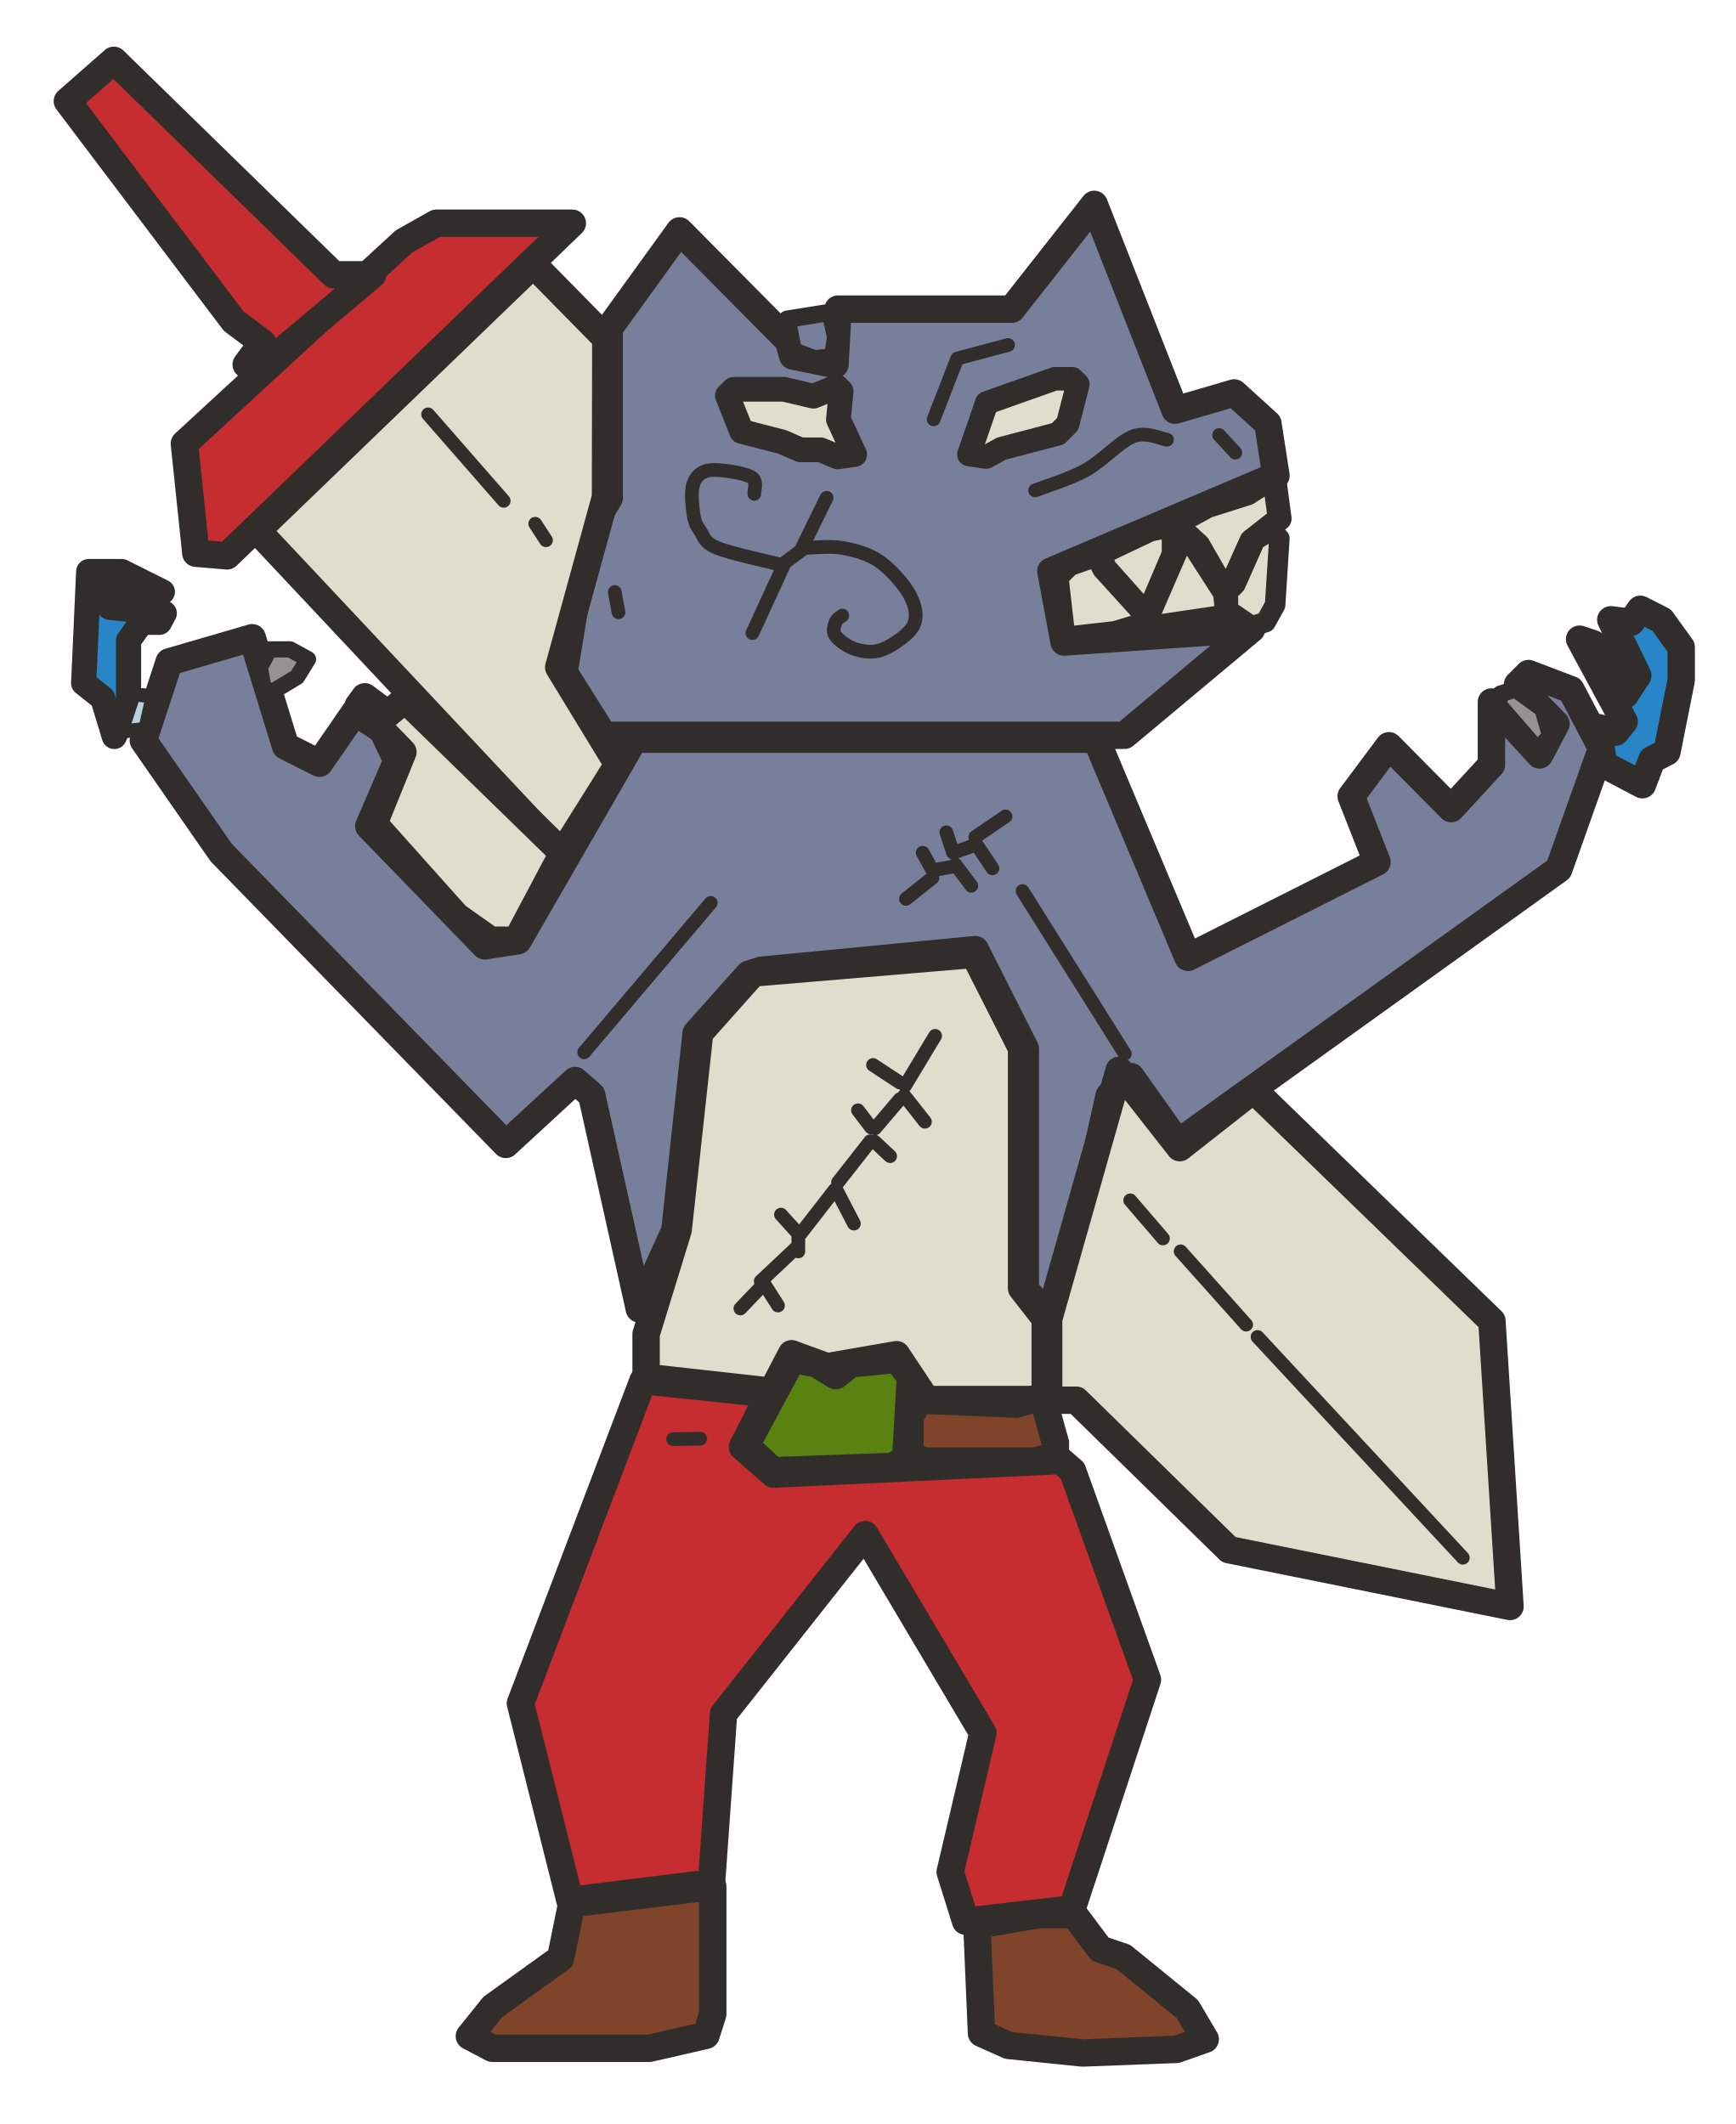
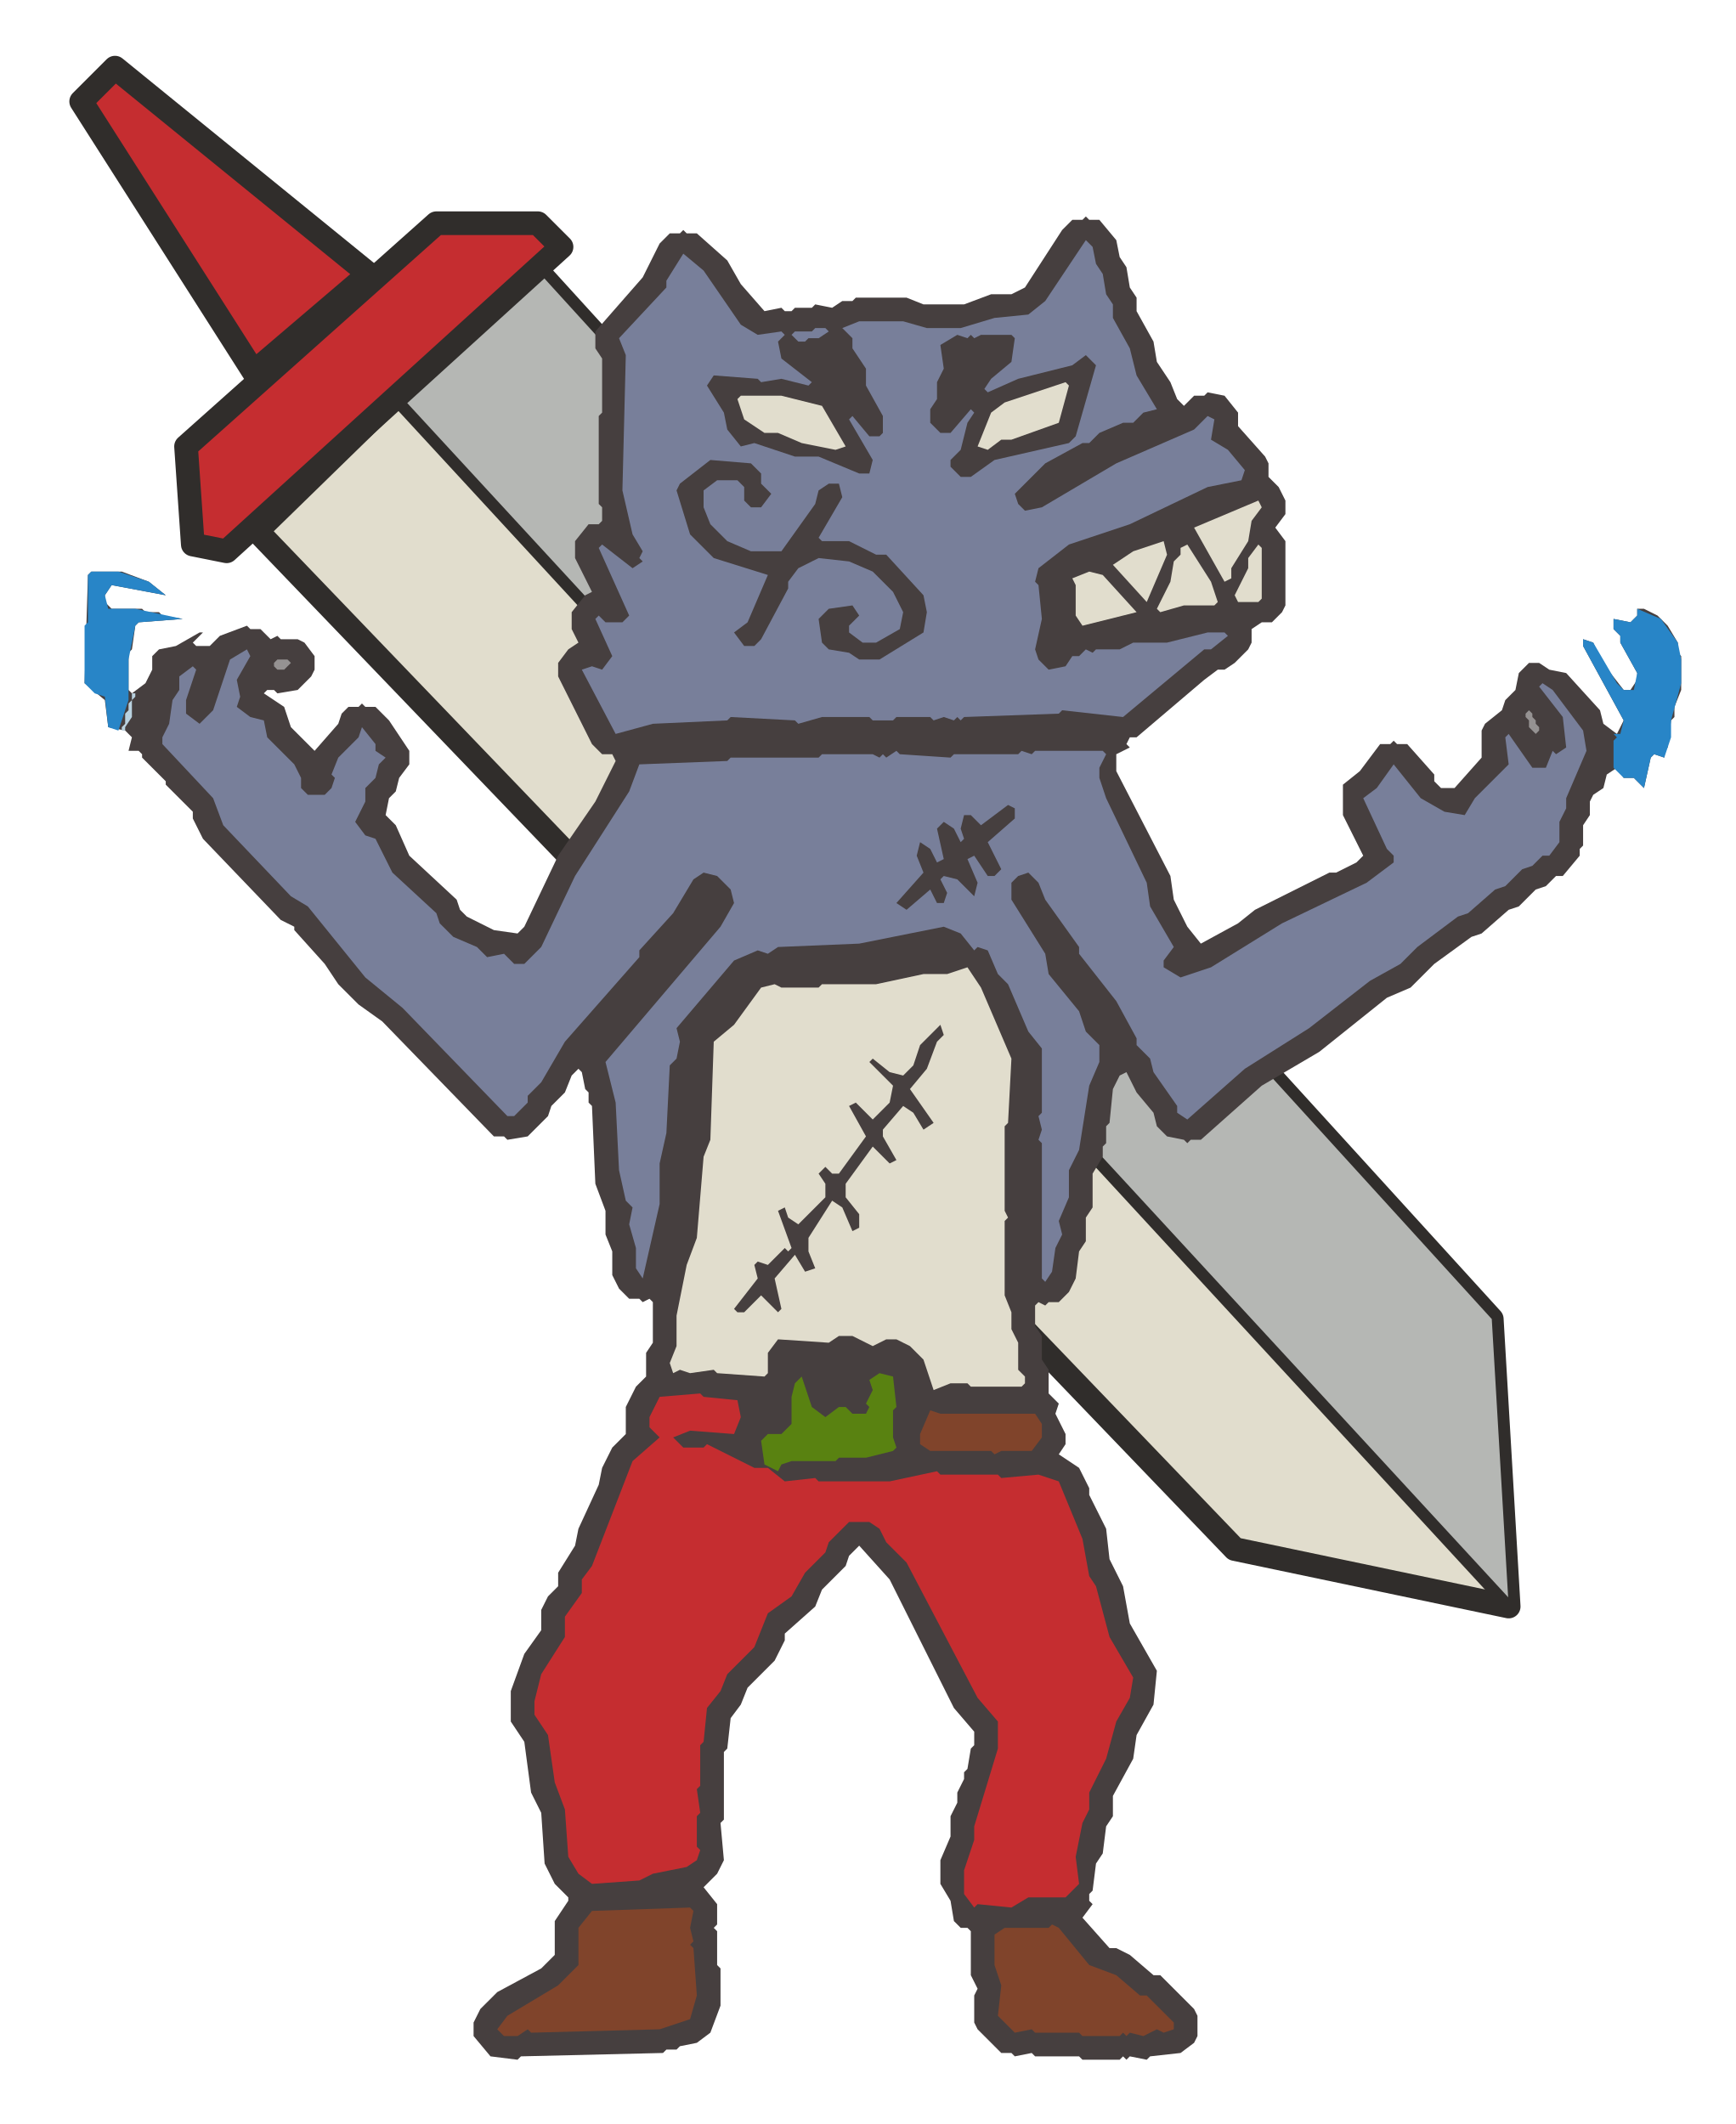
<svg xmlns="http://www.w3.org/2000/svg" viewBox="0 0 513 628" width="513" height="628" stroke-linejoin="round" stroke-linecap="round" role="img" aria-label="Tacito">
-   <g id="region-167-0" data-kind="polygon" data-label="region-167-0" data-source="region-167" tabindex="0">
-     <polygon fill="#787f9a" stroke="#302d2b" stroke-width="8.1" points="42.38,218.96 65.41,252.11 149.53,338.36 170,319.49 174.9,323.76 189,387 199.5,363.85 205.8,305.5 221.31,288.09 224.93,286.89 288.31,280.78 303.1,310.06 303.1,381.22 312.67,392.41 327.9,323.93 334.35,318.32 348.19,337.84 460.81,256.99 473.49,221.23 464.41,203.93 451.85,199.15 448.61,202.39 459.99,214.02 455.14,223.21 440.9,207.56 440.9,226.16 428.99,239.08 410.6,220.5 399.44,235.45 407.08,254.89 351.2,283.06 324.05,218.56 187.48,218.56 153.13,278.14 143.32,279.66 109.02,244.27 117.36,224.93 113.01,215.78 104.87,210.58 94.47,225.66 84.42,220.61 74.56,188.56 50.01,195.7" />
+   <g id="sword-blade" data-kind="polygon" data-label="Spada completa · dietro il personaggio" data-part="sword" data-source="authored-from-sword-fragments" tabindex="0">
+     <polygon fill="#e1ddcd" stroke="#302d2b" stroke-width="7.0" points="157,78 76,157 365,458 446,475 441,390" />
  </g>
-   <g id="region-052-0" data-kind="polygon" data-label="region-052-0" data-source="region-052" tabindex="0">
-     <polygon fill="#787f9a" stroke="#302d2b" stroke-width="8.1" points="374.82,125.23 364.86,116.18 347.38,121.28 323.48,60.43 299.12,91.4 247.73,91.4 246.84,107.79 234.36,105.25 233.04,100.71 200.88,68.26 180.1,97.02 180.1,147.24 173.38,158.42 166.73,198.76 178.44,217.4 332.43,217.4 370,186 314.57,189.83 310.66,168.88 377.2,140.62" />
+   <g id="sword-bevel" data-kind="polygon" data-label="Spada completa · dietro il personaggio" data-part="sword" data-source="authored-from-sword-fragments" tabindex="0">
+     <polygon fill="#b5b7b4" stroke="none" stroke-width="1.0" points="157,78 116,117 446,475 441,390" />
  </g>
-   <g id="region-344-0" data-kind="polygon" data-label="region-344-0" data-source="region-344" tabindex="0">
-     <polygon fill="#c52d30" stroke="#302d2b" stroke-width="8.1" points="190.09,408.22 153.85,503.65 168.49,561.9 210.34,556.72 213.9,506.72 255.77,453.73 290.57,512.37 280.9,553.48 285.46,568.04 316.91,564.42 339.21,496.62 317.07,434.9 313.55,431.84 228.66,435.85 219.49,427.81 227.48,412.13" />
+   <g id="sword-ridge" data-kind="polyline" data-label="Linea continua della lama" data-part="sword" data-source="authored-from-sword-fragments" tabindex="0">
+     <polyline fill="none" stroke="#302d2b" stroke-width="3.5" points="116,117 446,475" />
  </g>
-   <g id="region-312-0" data-kind="polygon" data-label="region-312-0" data-source="region-312" tabindex="0">
-     <polygon fill="#e1ddcd" stroke="#302d2b" stroke-width="8.1" points="330.84,316.47 310,390 310,414 318.18,414 363.29,458.19 446.39,474.98 441.04,390.57 370.54,322.22 348.76,339.32" />
+   <g id="sword-grip" data-kind="polygon" data-label="Spada completa · dietro il personaggio" data-part="sword" data-source="authored-from-sword-fragments" tabindex="0">
+     <polygon fill="#c52d30" stroke="#302d2b" stroke-width="7.0" points="24,30 34,20 109,81 75,110" />
  </g>
-   <g id="region-290-0" data-kind="polygon" data-label="region-290-0" data-source="region-290" tabindex="0">
-     <polygon fill="#e1ddcd" stroke="#302d2b" stroke-width="8.1" points="287.97,282.17 222.63,287.68 206.83,305.42 200.47,363.67 191,394.45 191,407.23 228.2,411.37 234.01,400.26 244.49,404.1 265.04,400.54 273.85,413.8 309,413.8 309,389.86 302,380.89 302,309.88" />
+   <g id="sword-guard" data-kind="polygon" data-label="Spada completa · dietro il personaggio" data-part="sword" data-source="authored-from-sword-fragments" tabindex="0">
+     <polygon fill="#c52d30" stroke="#302d2b" stroke-width="7.0" points="55,132 129,66 159,66 166,73 67,163 57,161" />
  </g>
-   <g id="region-075-0" data-kind="polygon" data-label="region-075-0" data-source="region-075" tabindex="0">
-     <polygon fill="#e1ddcd" stroke="#302d2b" stroke-width="8.1" points="157.64,78.19 76.07,156.86 166,252.68 182.69,226.05 165.17,197.3 179,147 179.1,100.03" />
+   <g id="retained-body-ink" data-kind="compound" data-label="Inchiostro conservato" data-part="body-ink" data-source="retained-first-extraction" tabindex="0">
+     <path fill="#463f3f" stroke="none" stroke-width="6" d="M 325,65 L 322,65 L 321,64 L 320,65 L 317,65 L 314,68 L 303,85 L 299,87 L 293,87 L 285,90 L 273,90 L 268,88 L 253,88 L 252,89 L 249,89 L 246,91 L 241,90 L 240,91 L 235,91 L 234,92 L 232,92 L 231,91 L 226,92 L 219,84 L 215,77 L 206,69 L 203,69 L 202,68 L 201,69 L 198,69 L 195,72 L 190,82 L 176,98 L 176,103 L 178,106 L 178,122 L 177,123 L 177,149 L 178,150 L 178,154 L 177,155 L 174,155 L 170,160 L 170,165 L 175,175 L 173,176 L 169,181 L 169,186 L 171,190 L 168,192 L 165,196 L 165,200 L 175,220 L 178,223 L 181,223 L 182,225 L 176,237 L 165,253 L 155,274 L 153,276 L 146,275 L 138,271 L 136,269 L 135,266 L 121,253 L 117,244 L 114,241 L 115,236 L 117,234 L 118,230 L 121,226 L 121,222 L 115,213 L 111,209 L 108,209 L 107,208 L 106,209 L 103,209 L 101,211 L 100,214 L 93,222 L 86,215 L 84,209 L 78,205 L 79,204 L 81,204 L 82,205 L 88,204 L 92,200 L 93,198 L 93,194 L 90,190 L 88,189 L 83,189 L 82,188 L 80,189 L 77,186 L 74,186 L 73,185 L 65,188 L 62,191 L 58,191 L 57,190 L 60,187 L 59,187 L 52,191 L 47,192 L 45,194 L 45,198 L 43,202 L 39,205 L 38,204 L 38,193 L 39,192 L 40,185 L 41,184 L 54,183 L 48,182 L 47,181 L 43,181 L 42,180 L 33,180 L 31,178 L 31,176 L 33,173 L 49,176 L 44,172 L 36,169 L 27,169 L 26,170 L 25,202 L 31,207 L 32,215 L 37,216 L 39,218 L 38,222 L 41,222 L 42,223 L 42,224 L 49,231 L 49,232 L 57,240 L 57,242 L 60,248 L 83,272 L 87,274 L 87,275 L 96,285 L 100,291 L 106,297 L 113,302 L 146,336 L 149,336 L 150,337 L 156,336 L 162,330 L 163,327 L 167,323 L 169,318 L 171,316 L 172,317 L 173,322 L 174,323 L 174,326 L 175,327 L 176,350 L 179,358 L 179,365 L 181,370 L 181,377 L 183,381 L 186,384 L 189,384 L 190,385 L 192,384 L 193,385 L 193,397 L 191,400 L 191,407 L 188,410 L 185,416 L 185,424 L 181,428 L 178,434 L 177,439 L 171,452 L 170,457 L 165,465 L 165,469 L 162,472 L 160,476 L 160,482 L 155,489 L 151,500 L 151,509 L 155,515 L 157,530 L 160,536 L 161,551 L 164,557 L 168,561 L 168,562 L 164,568 L 164,578 L 160,582 L 147,589 L 142,594 L 140,598 L 140,602 L 145,608 L 153,609 L 154,608 L 196,607 L 197,606 L 200,606 L 201,605 L 206,604 L 210,601 L 213,593 L 213,582 L 212,581 L 212,571 L 211,570 L 212,569 L 212,563 L 208,558 L 212,554 L 214,550 L 213,539 L 214,538 L 214,518 L 215,517 L 216,508 L 219,504 L 221,499 L 229,491 L 232,485 L 232,483 L 241,475 L 243,470 L 250,463 L 251,460 L 254,457 L 263,467 L 282,505 L 288,512 L 288,516 L 287,517 L 286,523 L 285,524 L 285,526 L 283,530 L 283,533 L 281,537 L 281,543 L 278,550 L 278,557 L 281,562 L 282,568 L 284,570 L 286,570 L 287,571 L 287,584 L 289,588 L 288,590 L 288,598 L 289,600 L 296,607 L 299,607 L 300,608 L 305,607 L 306,608 L 319,608 L 320,609 L 331,609 L 332,608 L 333,609 L 334,608 L 339,609 L 340,608 L 349,607 L 353,604 L 354,602 L 354,596 L 353,594 L 343,584 L 341,584 L 334,578 L 330,576 L 328,576 L 320,567 L 323,563 L 322,562 L 322,560 L 323,559 L 324,551 L 326,548 L 327,540 L 329,537 L 329,531 L 335,520 L 336,513 L 341,504 L 342,494 L 334,480 L 332,469 L 328,461 L 327,452 L 322,442 L 322,440 L 319,434 L 313,430 L 315,427 L 315,424 L 312,418 L 313,415 L 310,412 L 310,405 L 308,402 L 308,395 L 306,392 L 306,386 L 307,385 L 309,386 L 310,385 L 313,385 L 316,382 L 318,378 L 319,370 L 321,367 L 321,360 L 323,357 L 323,347 L 326,342 L 326,339 L 327,338 L 327,333 L 328,332 L 329,322 L 331,318 L 333,317 L 336,323 L 341,329 L 342,333 L 345,336 L 350,337 L 351,338 L 352,337 L 355,337 L 373,321 L 390,311 L 410,295 L 417,292 L 424,285 L 435,277 L 438,276 L 446,269 L 449,268 L 454,263 L 457,262 L 460,259 L 462,259 L 467,253 L 467,251 L 468,250 L 468,244 L 470,241 L 470,237 L 471,235 L 474,233 L 475,229 L 478,227 L 480,230 L 483,230 L 486,233 L 488,224 L 489,223 L 492,224 L 492,222 L 493,221 L 494,213 L 495,212 L 495,209 L 497,204 L 497,194 L 496,193 L 496,190 L 493,185 L 490,182 L 486,180 L 484,180 L 484,182 L 482,184 L 477,183 L 477,186 L 479,188 L 479,190 L 484,199 L 484,201 L 482,204 L 480,204 L 473,195 L 471,190 L 468,189 L 468,191 L 480,213 L 478,217 L 474,214 L 473,210 L 463,199 L 458,198 L 455,196 L 452,196 L 449,199 L 448,204 L 445,207 L 444,210 L 439,214 L 438,216 L 438,224 L 430,233 L 426,233 L 424,231 L 424,229 L 416,220 L 413,220 L 412,219 L 411,220 L 408,220 L 402,228 L 397,232 L 397,241 L 403,253 L 401,255 L 395,258 L 393,258 L 371,269 L 366,273 L 355,279 L 351,274 L 347,266 L 346,259 L 330,228 L 330,223 L 334,221 L 333,220 L 334,218 L 336,218 L 356,201 L 360,198 L 362,198 L 365,196 L 369,192 L 370,190 L 370,186 L 373,184 L 376,184 L 379,181 L 380,179 L 380,160 L 377,156 L 380,152 L 380,148 L 378,144 L 375,141 L 375,137 L 374,135 L 366,126 L 366,122 L 362,117 L 357,116 L 356,117 L 353,117 L 350,120 L 348,118 L 346,113 L 342,107 L 341,101 L 336,92 L 336,88 L 334,85 L 333,79 L 331,76 L 330,71 Z" fill-rule="evenodd" />
  </g>
-   <g id="region-045-0" data-kind="polygon" data-label="region-045-0" data-source="region-045" tabindex="0">
-     <polygon fill="#c52d30" stroke="#302d2b" stroke-width="8.1" points="169.18,66 128.97,66 119.35,71.43 54.51,131.15 57.9,163.56 67.13,164.35" />
+   <g id="region-052" data-kind="compound" data-label="Testa · contorni originali" data-part="head" data-source="region-052" tabindex="0">
+     <path fill="#787f9a" stroke="none" stroke-width="6" d="M 201,143 L 210,136 L 222,137 L 225,140 L 225,143 L 228,146 L 225,150 L 222,150 L 220,148 L 220,144 L 218,142 L 212,142 L 208,145 L 208,150 L 210,155 L 215,160 L 222,163 L 231,163 L 241,149 L 242,145 L 245,143 L 248,143 L 249,147 L 242,159 L 243,160 L 251,160 L 259,164 L 262,164 L 273,176 L 274,181 L 273,187 L 260,195 L 254,195 L 251,193 L 245,192 L 243,190 L 242,183 L 245,180 L 252,179 L 254,182 L 251,185 L 251,187 L 255,190 L 259,190 L 266,186 L 267,181 L 264,175 L 258,169 L 251,166 L 242,165 L 236,168 L 233,172 L 233,174 L 225,189 L 223,191 L 220,191 L 217,187 L 221,184 L 227,170 L 211,165 L 204,158 L 200,145 Z M 278,102 L 283,99 L 286,100 L 287,99 L 288,100 L 290,99 L 299,99 L 300,100 L 299,107 L 293,112 L 291,115 L 292,116 L 301,112 L 317,108 L 321,105 L 324,108 L 318,129 L 316,131 L 294,136 L 287,141 L 284,141 L 281,138 L 281,136 L 284,133 L 286,125 L 288,122 L 287,121 L 281,128 L 278,128 L 275,125 L 275,121 L 277,118 L 277,113 L 279,109 Z M 368,139 L 363,133 L 358,130 L 359,124 L 357,123 L 353,127 L 330,137 L 308,150 L 303,151 L 301,149 L 300,146 L 309,137 L 320,131 L 322,131 L 325,128 L 332,125 L 335,125 L 338,122 L 342,121 L 336,111 L 334,103 L 329,94 L 329,90 L 327,87 L 326,81 L 324,78 L 323,73 L 321,71 L 309,89 L 304,93 L 294,94 L 284,97 L 274,97 L 267,95 L 254,95 L 249,97 L 252,100 L 252,103 L 256,109 L 256,114 L 261,123 L 261,128 L 260,129 L 257,129 L 252,123 L 251,124 L 258,136 L 257,140 L 254,140 L 242,135 L 235,135 L 223,131 L 219,132 L 215,127 L 214,122 L 209,114 L 211,111 L 224,112 L 225,113 L 231,112 L 239,114 L 240,113 L 231,106 L 230,101 L 232,99 L 231,98 L 224,99 L 219,96 L 208,80 L 202,75 L 197,83 L 197,85 L 183,100 L 185,105 L 184,145 L 187,158 L 190,163 L 189,165 L 190,166 L 187,168 L 178,161 L 177,162 L 186,182 L 184,184 L 179,184 L 177,182 L 176,183 L 181,194 L 178,198 L 175,197 L 172,198 L 182,217 L 193,214 L 215,213 L 216,212 L 235,213 L 236,214 L 243,212 L 257,212 L 258,213 L 264,213 L 265,212 L 275,212 L 276,213 L 279,212 L 282,213 L 283,212 L 284,213 L 285,212 L 313,211 L 314,210 L 332,212 L 356,192 L 358,192 L 363,188 L 362,187 L 357,187 L 345,190 L 335,190 L 331,192 L 324,192 L 323,193 L 321,192 L 319,194 L 317,194 L 315,197 L 310,198 L 307,195 L 306,192 L 308,183 L 307,173 L 306,172 L 307,168 L 316,161 L 334,155 L 357,144 L 367,142 Z" fill-rule="evenodd" />
  </g>
-   <g id="region-005-0" data-kind="polygon" data-label="region-005-0" data-source="region-005" tabindex="0">
-     <polygon fill="#c52d30" stroke="#302d2b" stroke-width="8.1" points="33.66,17.84 19.92,29.91 69.06,94.92 77.57,101.3 72.78,107.78 75.42,110.42 110.13,81.25 98.65,81.25" />
+   <g id="region-094" data-kind="compound" data-label="Testa · contorni originali" data-part="head" data-source="region-094" tabindex="0">
+     <path fill="#787f9a" stroke="none" stroke-width="6" d="M 245,98 L 244,97 L 241,97 L 240,98 L 235,98 L 234,99 L 236,101 L 238,101 L 239,100 L 242,100 Z" fill-rule="evenodd" />
  </g>
-   <g id="region-510-0" data-kind="polygon" data-label="region-510-0" data-source="region-510" tabindex="0">
-     <polygon fill="#80442b" stroke="#302d2b" stroke-width="8.1" points="210.7,557.76 169.02,562.87 165.72,578.99 145.71,593.38 138.76,602.03 145.54,605.61 192.01,605.61 208.7,601.78 210.7,595.53" />
+   <g id="region-111" data-kind="compound" data-label="Testa · contorni originali" data-part="head" data-source="region-111" tabindex="0">
+     <path fill="#e1ddcd" stroke="none" stroke-width="6" d="M 316,114 L 315,113 L 297,119 L 293,122 L 289,132 L 292,133 L 296,130 L 299,130 L 313,125 Z" fill-rule="evenodd" />
  </g>
-   <g id="region-190-0" data-kind="polygon" data-label="region-190-0" data-source="region-190" tabindex="0">
-     <polygon fill="#e1ddcd" stroke="#302d2b" stroke-width="8.1" points="107.83,206.02 105.87,208.71 119.11,222.35 110.52,243.54 134.94,270.86 145.02,278 152.74,278 166.4,252.25 119.77,206.82 114.63,211.08" />
+   <g id="region-117" data-kind="compound" data-label="Testa · contorni originali" data-part="head" data-source="region-117" tabindex="0">
+     <path fill="#e1ddcd" stroke="none" stroke-width="6" d="M 218,118 L 220,124 L 226,128 L 230,128 L 237,131 L 247,133 L 250,132 L 243,120 L 231,117 L 219,117 Z" fill-rule="evenodd" />
  </g>
-   <g id="region-514-0" data-kind="polygon" data-label="region-514-0" data-source="region-514" tabindex="0">
-     <polygon fill="#80442b" stroke="#302d2b" stroke-width="8.1" points="288.79,569.23 290.16,601.19 298.15,604.76 320,607 347.78,605.93 356.29,602.94 351.03,594.04 332.1,578.63 325.22,576.3 317.58,566.1 306.92,566.1" />
+   <g id="region-132" data-kind="compound" data-label="Testa · contorni originali" data-part="head" data-source="region-132" tabindex="0">
+     <path fill="#e1ddcd" stroke="none" stroke-width="6" d="M 372,148 L 353,156 L 362,172 L 364,171 L 364,168 L 369,160 L 370,154 L 373,150 Z" fill-rule="evenodd" />
  </g>
-   <g id="region-344-color-1-0" data-kind="polygon" data-label="region-344-color-1-0" data-source="region-344-color-1" tabindex="0">
-     <polygon fill="#598211" stroke="#302d2b" stroke-width="8.1" points="220.5,427.41 228.55,434.85 263.93,433.59 267.76,431.22 269.15,407.04 265.13,401.9 251.51,403.26 247.06,406.74 241.39,403.25 234.25,401.87" />
+   <g id="region-136" data-kind="compound" data-label="Testa · contorni originali" data-part="head" data-source="region-136" tabindex="0">
+     <path fill="#e1ddcd" stroke="none" stroke-width="6" d="M 344,160 L 335,163 L 329,167 L 339,178 L 345,164 Z" fill-rule="evenodd" />
  </g>
-   <g id="region-152-0" data-kind="polygon" data-label="region-152-0" data-source="region-152" tabindex="0">
-     <polygon fill="#2885c7" stroke="#302d2b" stroke-width="8.1" points="484.92,180.15 482.18,183.99 476.19,183.26 484.16,199.73 480.43,205.41 470.98,190.33 466.97,188.99 480.14,213.36 477.59,216.48 472.38,215.11 474.03,225.97 485.54,232.02 488.34,224.62 492.78,222.32 497,201.09 497,191.36 491.23,183.35" />
+   <g id="region-137" data-kind="compound" data-label="Testa · contorni originali" data-part="head" data-source="region-137" tabindex="0">
+     <path fill="#e1ddcd" stroke="none" stroke-width="6" d="M 351,161 L 349,162 L 349,164 L 347,166 L 346,172 L 342,180 L 343,181 L 350,179 L 359,179 L 360,178 L 358,172 Z" fill-rule="evenodd" />
  </g>
-   <g id="region-348-0" data-kind="polygon" data-label="region-348-0" data-source="region-348" tabindex="0">
-     <polygon fill="#80442b" stroke="#302d2b" stroke-width="8.1" points="312,426.62 308.18,412.93 300.5,415.17 271.69,413.95 269,419.01 269,430.17 273.41,432 306.11,432 312,430.26" />
+   <g id="region-138" data-kind="compound" data-label="Testa · contorni originali" data-part="head" data-source="region-138" tabindex="0">
+     <path fill="#e1ddcd" stroke="none" stroke-width="6" d="M 372,161 L 369,165 L 369,168 L 365,176 L 366,178 L 372,178 L 373,177 L 373,162 Z" fill-rule="evenodd" />
  </g>
-   <g id="region-142-0" data-kind="polygon" data-label="region-142-0" data-source="region-142" tabindex="0">
-     <polygon fill="#2885c7" stroke="#302d2b" stroke-width="7.439" points="26.22,169 24.73,201.98 30.37,206.45 33.79,217.75 38,207.8 38,189.36 41.83,184 47.13,184 48.57,181.31 32.42,179.56 30.7,176.3 33.91,173.09 48,175 36,169" />
+   <g id="region-142-color-2" data-kind="compound" data-label="Contorni originali" data-part="body" data-source="region-142-color-2" tabindex="0">
+     <path fill="#bad2e0" stroke="none" stroke-width="6" d="M 40,205 L 39,205 L 39,207 L 38,208 L 38,210 L 37,211 L 37,214 L 36,215 L 36,216 L 37,216 L 37,215 L 39,212 L 39,207 L 40,206 Z" fill-rule="evenodd" />
  </g>
-   <g id="region-117-0" data-kind="polygon" data-label="region-117-0" data-source="region-117" tabindex="0">
-     <polygon fill="#e1ddcd" stroke="#302d2b" stroke-width="7.304" points="252.66,134.37 247.85,124.02 248.67,115.67 247.35,114.35 240.47,117.15 231.78,115.1 216.9,115.1 215.02,116.98 219.24,127.56 231.25,130.67 236.6,133 242.59,133 247.66,135.1" />
+   <g id="region-142" data-kind="compound" data-label="Contorni originali" data-part="body" data-source="region-142" tabindex="0">
+     <path fill="#2885c7" stroke="none" stroke-width="6" d="M 27,169 L 26,170 L 26,184 L 25,185 L 25,202 L 28,205 L 31,206 L 32,215 L 35,216 L 38,207 L 38,195 L 40,185 L 41,184 L 54,183 L 40,180 L 32,180 L 31,176 L 33,173 L 49,176 L 44,172 L 35,169 Z" fill-rule="evenodd" />
  </g>
-   <g id="region-132-0" data-kind="polygon" data-label="region-132-0" data-source="region-132" tabindex="0">
-     <polygon fill="#e1ddcd" stroke="#302d2b" stroke-width="7.047" points="376.63,140.81 368.86,145.87 356.88,149.67 347.35,154.9 354.25,161.19 361.86,174.45 364.18,172.76 369.93,159.93 378.3,153.36" />
+   <g id="region-145" data-kind="compound" data-label="Testa · contorni originali" data-part="head" data-source="region-145" tabindex="0">
+     <path fill="#e1ddcd" stroke="none" stroke-width="6" d="M 317,171 L 318,173 L 318,182 L 320,185 L 336,181 L 326,170 L 322,169 Z" fill-rule="evenodd" />
  </g>
-   <g id="region-111-0" data-kind="polygon" data-label="region-111-0" data-source="region-111" tabindex="0">
-     <polygon fill="#e1ddcd" stroke="#302d2b" stroke-width="6.953" points="318.64,113.64 317,112 311.8,112 291.71,119.12 286.43,134.38 291.54,135.13 296.04,132.65 312.74,128.26 315.62,125.38" />
+   <g id="region-152" data-kind="compound" data-label="Contorni originali" data-part="body" data-source="region-152" tabindex="0">
+     <path fill="#2885c7" stroke="none" stroke-width="6" d="M 484,180 L 484,182 L 482,184 L 477,183 L 477,186 L 479,188 L 479,190 L 484,199 L 483,204 L 480,204 L 478,202 L 471,190 L 468,189 L 468,191 L 480,213 L 479,217 L 477,217 L 475,215 L 478,218 L 477,219 L 477,227 L 480,230 L 483,230 L 486,233 L 488,224 L 489,223 L 492,224 L 494,218 L 494,213 L 497,202 L 497,195 L 496,190 L 491,183 Z" fill-rule="evenodd" />
  </g>
-   <g id="region-145-0" data-kind="polygon" data-label="region-145-0" data-source="region-145" tabindex="0">
-     <polygon fill="#e1ddcd" stroke="#302d2b" stroke-width="6.858" points="324.21,164.06 316.04,166.96 312.45,170.55 314.36,187.3 316.4,188.56 329.71,187.05 339,184.23 339,182.11 326.27,168.09" />
+   <g id="region-167" data-kind="compound" data-label="Contorni originali" data-part="body" data-source="region-167" tabindex="0">
+     <path fill="#787f9a" stroke="none" stroke-width="6" d="M 300,239 L 300,242 L 292,249 L 296,257 L 294,259 L 292,259 L 288,253 L 286,254 L 289,261 L 288,265 L 283,260 L 279,259 L 278,260 L 280,264 L 279,267 L 277,267 L 275,263 L 268,269 L 265,267 L 273,258 L 271,253 L 272,249 L 275,251 L 277,255 L 279,254 L 277,245 L 279,243 L 282,245 L 284,249 L 285,248 L 284,245 L 285,241 L 287,241 L 290,244 L 298,238 Z M 48,218 L 48,220 L 63,236 L 66,244 L 86,265 L 91,268 L 108,289 L 119,298 L 150,330 L 152,330 L 156,326 L 156,324 L 160,320 L 167,308 L 189,283 L 189,281 L 199,270 L 205,260 L 208,258 L 212,259 L 216,263 L 217,267 L 213,274 L 179,314 L 182,326 L 183,346 L 185,355 L 187,357 L 186,362 L 188,369 L 188,375 L 190,378 L 195,356 L 195,344 L 197,335 L 198,315 L 200,313 L 201,308 L 200,304 L 217,284 L 224,281 L 227,282 L 230,280 L 254,279 L 279,274 L 284,276 L 288,281 L 289,280 L 292,281 L 295,288 L 298,291 L 304,305 L 308,310 L 308,329 L 307,330 L 308,334 L 307,337 L 308,338 L 308,378 L 309,379 L 311,376 L 312,369 L 314,365 L 313,361 L 316,354 L 316,346 L 319,340 L 322,321 L 325,314 L 325,309 L 321,305 L 319,299 L 310,288 L 309,282 L 299,266 L 299,261 L 301,259 L 304,258 L 307,261 L 309,266 L 319,280 L 319,282 L 330,296 L 336,307 L 336,309 L 340,313 L 341,317 L 348,327 L 348,329 L 351,331 L 368,316 L 387,304 L 405,290 L 414,285 L 419,280 L 431,271 L 434,270 L 442,263 L 445,262 L 450,257 L 453,256 L 456,253 L 458,253 L 461,249 L 461,243 L 463,239 L 463,236 L 469,222 L 468,216 L 459,204 L 456,202 L 455,203 L 462,212 L 463,221 L 460,223 L 459,222 L 457,227 L 453,227 L 446,217 L 445,218 L 446,226 L 436,236 L 433,241 L 427,240 L 420,236 L 412,226 L 407,233 L 403,236 L 410,251 L 412,253 L 412,255 L 404,261 L 379,273 L 358,286 L 349,289 L 344,286 L 344,284 L 347,280 L 340,268 L 339,261 L 327,236 L 325,230 L 325,227 L 327,223 L 326,222 L 306,222 L 305,223 L 302,222 L 301,223 L 282,223 L 281,224 L 266,223 L 265,222 L 262,224 L 261,223 L 260,224 L 258,223 L 243,223 L 242,224 L 216,224 L 215,225 L 189,226 L 186,234 L 170,259 L 160,280 L 155,285 L 152,285 L 149,282 L 144,283 L 141,280 L 134,277 L 130,273 L 129,270 L 116,258 L 111,248 L 108,247 L 105,243 L 108,237 L 108,233 L 111,230 L 112,226 L 114,224 L 111,222 L 111,220 L 107,215 L 106,218 L 100,224 L 98,229 L 99,230 L 98,233 L 96,235 L 91,235 L 89,233 L 89,230 L 87,226 L 79,218 L 78,213 L 74,212 L 70,209 L 71,206 L 70,201 L 74,194 L 73,192 L 68,195 L 63,210 L 59,214 L 55,211 L 55,207 L 58,198 L 57,197 L 53,200 L 53,204 L 51,207 L 50,214 Z" fill-rule="evenodd" />
  </g>
-   <g id="region-137-0" data-kind="polygon" data-label="region-137-0" data-source="region-137" tabindex="0">
-     <polygon fill="#e1ddcd" stroke="#302d2b" stroke-width="6.521" points="350.33,157.41 346.78,160.01 347.79,163.2 339.98,181.25 340.57,185.24 360.19,182.33 362.51,181.37 361.85,175.34" />
+   <g id="region-172" data-kind="compound" data-label="Contorni originali" data-part="body" data-source="region-172" tabindex="0">
+     <path fill="#959292" stroke="none" stroke-width="6" d="M 81,197 L 82,198 L 84,198 L 86,196 L 85,195 L 82,195 L 81,196 Z" fill-rule="evenodd" />
  </g>
-   <g id="region-136-0" data-kind="polygon" data-label="region-136-0" data-source="region-136" tabindex="0">
-     <polygon fill="#e1ddcd" stroke="#302d2b" stroke-width="6.116" points="346.5,155.67 340.1,157.06 325.75,163.89 326.91,167.65 338.06,180.17 339.92,179.18 346.5,163.73" />
+   <g id="region-195" data-kind="compound" data-label="Contorni originali" data-part="body" data-source="region-195" tabindex="0">
+     <path fill="#959292" stroke="none" stroke-width="6" d="M 452,210 L 451,211 L 451,212 L 452,213 L 452,215 L 454,217 L 455,216 L 455,215 L 454,214 L 454,213 L 453,212 L 453,211 Z" fill-rule="evenodd" />
  </g>
-   <g id="region-138-0" data-kind="polygon" data-label="region-138-0" data-source="region-138" tabindex="0">
-     <polygon fill="#e1ddcd" stroke="#302d2b" stroke-width="6.062" points="375.77,156.77 371.02,159.69 365.21,172.79 363,175 363,180.38 370.1,185.19 374.16,183.93 376.96,178.86 378.21,159.21" />
+   <g id="region-290" data-kind="compound" data-label="Contorni originali" data-part="body" data-source="region-290" tabindex="0">
+     <path fill="#e1ddcd" stroke="none" stroke-width="6" d="M 278,303 L 279,306 L 277,308 L 274,316 L 269,322 L 276,332 L 273,334 L 270,329 L 267,327 L 261,334 L 261,336 L 265,343 L 263,344 L 258,339 L 250,350 L 250,354 L 254,359 L 254,363 L 252,364 L 249,357 L 246,355 L 239,366 L 239,370 L 241,375 L 238,376 L 235,371 L 229,378 L 231,387 L 230,388 L 225,383 L 220,388 L 218,388 L 217,387 L 224,378 L 223,374 L 224,373 L 227,374 L 232,369 L 233,370 L 234,369 L 230,358 L 232,357 L 233,360 L 236,362 L 244,354 L 244,350 L 242,347 L 244,345 L 246,347 L 248,347 L 256,336 L 251,327 L 253,326 L 258,331 L 263,326 L 264,321 L 257,314 L 258,313 L 263,317 L 267,318 L 270,315 L 272,309 Z M 286,286 L 280,288 L 273,288 L 259,291 L 243,291 L 242,292 L 231,292 L 229,291 L 225,292 L 217,303 L 211,308 L 210,337 L 208,342 L 206,366 L 203,374 L 200,389 L 200,398 L 198,403 L 199,406 L 201,405 L 204,406 L 211,405 L 212,406 L 226,407 L 227,406 L 227,400 L 230,396 L 245,397 L 248,395 L 252,395 L 258,398 L 262,396 L 265,396 L 269,398 L 273,402 L 276,411 L 281,409 L 286,409 L 287,410 L 302,410 L 303,409 L 303,407 L 301,405 L 301,397 L 299,393 L 299,388 L 297,383 L 297,361 L 298,360 L 297,358 L 297,333 L 298,332 L 299,313 L 290,292 Z" fill-rule="evenodd" />
  </g>
-   <g id="region-094-0" data-kind="polygon" data-label="region-094-0" data-source="region-094" tabindex="0">
-     <polygon fill="#787f9a" stroke="#302d2b" stroke-width="5.117" points="245.42,92.35 232.67,94.38 234.55,103.71 240.82,106.09 246.17,105.51 247.02,99.64" />
+   <g id="region-344-color-1" data-kind="compound" data-label="Contorni originali" data-part="body" data-source="region-344-color-1" tabindex="0">
+     <path fill="#598211" stroke="none" stroke-width="6" d="M 264,407 L 260,406 L 257,408 L 258,411 L 256,415 L 257,416 L 256,418 L 252,418 L 250,416 L 248,416 L 244,419 L 240,416 L 237,407 L 235,409 L 234,413 L 234,421 L 231,424 L 227,424 L 225,426 L 226,433 L 230,435 L 231,433 L 234,432 L 247,432 L 248,431 L 256,431 L 264,429 L 265,428 L 264,425 L 264,417 L 265,416 Z" fill-rule="evenodd" />
  </g>
-   <g id="region-195-0" data-kind="polygon" data-label="region-195-0" data-source="region-195" tabindex="0">
-     <polygon fill="#959292" stroke="#302d2b" stroke-width="4.982" points="443.59,205.14 442.93,208.31 454.44,221.56 458.38,217.62 456.07,209.62 448.02,203.78" />
+   <g id="region-344" data-kind="compound" data-label="Contorni originali" data-part="body" data-source="region-344" tabindex="0">
+     <path fill="#c52d30" stroke="none" stroke-width="6" d="M 195,413 L 192,419 L 192,422 L 195,425 L 187,432 L 175,463 L 172,467 L 172,471 L 167,478 L 167,484 L 160,495 L 158,503 L 158,507 L 162,513 L 164,527 L 167,535 L 168,549 L 171,554 L 175,557 L 189,556 L 193,554 L 203,552 L 206,550 L 207,547 L 206,546 L 206,537 L 207,536 L 206,529 L 207,528 L 207,516 L 208,515 L 209,505 L 213,500 L 215,495 L 223,487 L 227,477 L 234,472 L 238,465 L 244,459 L 245,456 L 251,450 L 257,450 L 260,452 L 262,456 L 268,462 L 289,502 L 295,509 L 295,517 L 288,540 L 288,544 L 285,553 L 285,560 L 288,564 L 289,563 L 299,564 L 304,561 L 315,561 L 319,557 L 318,549 L 320,539 L 322,535 L 322,530 L 327,520 L 330,509 L 334,502 L 335,496 L 328,484 L 324,469 L 322,466 L 320,455 L 313,438 L 307,436 L 296,437 L 295,436 L 278,436 L 277,435 L 263,438 L 242,438 L 241,437 L 232,438 L 227,434 L 223,434 L 209,427 L 208,428 L 202,428 L 199,425 L 204,423 L 217,424 L 219,419 L 218,414 L 208,413 L 207,412 Z" fill-rule="evenodd" />
  </g>
-   <g id="region-172-0" data-kind="polygon" data-label="region-172-0" data-source="region-172" tabindex="0">
-     <polygon fill="#959292" stroke="#302d2b" stroke-width="4.793" points="91.05,194.9 85.78,192 79.66,192 76.81,197.37 77.79,202.79 79.91,204.91 87.82,200.15" />
+   <g id="region-348" data-kind="compound" data-label="Contorni originali" data-part="body" data-source="region-348" tabindex="0">
+     <path fill="#80442b" stroke="none" stroke-width="6" d="M 272,427 L 275,429 L 293,429 L 294,430 L 296,429 L 305,429 L 308,425 L 308,421 L 306,418 L 278,418 L 275,417 L 272,424 Z" fill-rule="evenodd" />
  </g>
-   <g id="region-142-color-2-0" data-kind="polygon" data-label="region-142-color-2-0" data-source="region-142-color-2" tabindex="0">
-     <polygon fill="#bad2e0" stroke="#302d2b" stroke-width="4.171" points="43.99,205.73 39.51,205.32 36.24,215.24 37.17,216.17 42.95,215.54 44.84,207.32" />
+   <g id="region-510" data-kind="compound" data-label="Contorni originali" data-part="body" data-source="region-510" tabindex="0">
+     <path fill="#80442b" stroke="none" stroke-width="6" d="M 205,565 L 204,564 L 175,565 L 171,570 L 171,581 L 165,587 L 150,596 L 147,600 L 149,602 L 153,602 L 156,600 L 157,601 L 195,600 L 204,597 L 206,590 L 205,576 L 204,575 L 205,574 L 204,570 Z" fill-rule="evenodd" />
  </g>
-   <g id="ink-detail-0" data-kind="polyline" data-label="ink-detail-0" data-source="interior-ink" tabindex="0">
-     <polyline fill="none" stroke="#302d2b" stroke-width="4.05" points="298,102 283,106 276,124" />
-   </g>
-   <g id="ink-detail-1" data-kind="polyline" data-label="ink-detail-1" data-source="interior-ink" tabindex="0">
-     <polyline fill="none" stroke="#302d2b" stroke-width="4.05" points="126.559,122.511 148.908,148.081" />
-   </g>
-   <g id="ink-detail-2" data-kind="polyline" data-label="ink-detail-2" data-source="interior-ink" tabindex="0">
-     <polyline fill="none" stroke="#302d2b" stroke-width="4.05" points="360.404,128.629 365.184,133.831" />
-   </g>
-   <g id="ink-detail-3" data-kind="bezier" data-label="ink-detail-3" data-source="interior-ink" tabindex="0">
-     <path fill="none" stroke="#302d2b" stroke-width="4.05" d="M 345,130 C 343.333,129.833 339,127.5 335,129 C 331,130.5 325.833,136.333 321,139 C 316.167,141.667 308.5,144 306,145 " />
-   </g>
-   <g id="ink-detail-4" data-kind="bezier" data-label="ink-detail-4" data-source="interior-ink" tabindex="0">
-     <path fill="none" stroke="#302d2b" stroke-width="4.05" d="M 223,146 C 222.833,145.167 224.167,142.167 222,141 C 219.833,139.833 212.833,138.667 210,139 C 207.167,139.333 205.833,140.833 205,143 C 204.167,145.167 204.667,149.667 205,152 C 205.333,154.333 205.833,155.333 207,157 C 208.167,158.667 208,160.333 212,162 C 216,163.667 227.833,166.167 231,167 " />
-   </g>
-   <g id="ink-detail-5" data-kind="polyline" data-label="ink-detail-5" data-source="interior-ink" tabindex="0">
-     <polyline fill="none" stroke="#302d2b" stroke-width="4.05" points="244.364,147.179 237.256,161.634" />
-   </g>
-   <g id="ink-detail-6" data-kind="polyline" data-label="ink-detail-6" data-source="interior-ink" tabindex="0">
-     <polyline fill="none" stroke="#302d2b" stroke-width="4.05" points="158.228,154.852 161.409,159.734" />
-   </g>
-   <g id="ink-detail-7" data-kind="polyline" data-label="ink-detail-7" data-source="interior-ink" tabindex="0">
-     <polyline fill="none" stroke="#302d2b" stroke-width="4.05" points="237.946,161.928 231.052,167.07" />
-   </g>
-   <g id="ink-detail-8" data-kind="bezier" data-label="ink-detail-8" data-source="interior-ink" tabindex="0">
-     <path fill="none" stroke="#302d2b" stroke-width="4.05" d="M 238,162 C 239.833,162 245.333,161.333 249,162 C 252.667,162.667 256.667,163.667 260,166 C 263.333,168.333 267.333,172.833 269,176 C 270.667,179.167 271.333,182.333 270,185 C 268.667,187.667 263.833,190.833 261,192 C 258.167,193.167 255.333,192.667 253,192 C 250.667,191.333 248,189.333 247,188 C 246,186.667 246.667,185 247,184 C 247.333,183 248.667,182.333 249,182 " />
-   </g>
-   <g id="ink-detail-9" data-kind="polyline" data-label="ink-detail-9" data-source="interior-ink" tabindex="0">
-     <polyline fill="none" stroke="#302d2b" stroke-width="4.05" points="231.596,167.274 222.428,187.197" />
-   </g>
-   <g id="ink-detail-10" data-kind="polyline" data-label="ink-detail-10" data-source="interior-ink" tabindex="0">
-     <polyline fill="none" stroke="#302d2b" stroke-width="4.05" points="181.748,175.046 182.837,181.03" />
-   </g>
-   <g id="ink-detail-11" data-kind="polyline" data-label="ink-detail-11" data-source="interior-ink" tabindex="0">
-     <polyline fill="none" stroke="#302d2b" stroke-width="4.05" points="297.26,241.381 288.324,247.475" />
-   </g>
-   <g id="ink-detail-12" data-kind="polyline" data-label="ink-detail-12" data-source="interior-ink" tabindex="0">
-     <polyline fill="none" stroke="#302d2b" stroke-width="4.05" points="279.759,246.079 281.725,252.09" />
-   </g>
-   <g id="ink-detail-13" data-kind="polyline" data-label="ink-detail-13" data-source="interior-ink" tabindex="0">
-     <polyline fill="none" stroke="#302d2b" stroke-width="4.05" points="287.972,249.924 282.028,252.076" />
-   </g>
-   <g id="ink-detail-14" data-kind="polyline" data-label="ink-detail-14" data-source="interior-ink" tabindex="0">
-     <polyline fill="none" stroke="#302d2b" stroke-width="4.05" points="288.622,249.585 293.394,256.737" />
-   </g>
-   <g id="ink-detail-15" data-kind="polyline" data-label="ink-detail-15" data-source="interior-ink" tabindex="0">
-     <polyline fill="none" stroke="#302d2b" stroke-width="4.05" points="272.775,252.124 275.594,257.224" />
-   </g>
-   <g id="ink-detail-16" data-kind="polyline" data-label="ink-detail-16" data-source="interior-ink" tabindex="0">
-     <polyline fill="none" stroke="#302d2b" stroke-width="4.05" points="282.03,256.163 276.046,257.252" />
-   </g>
-   <g id="ink-detail-17" data-kind="polyline" data-label="ink-detail-17" data-source="interior-ink" tabindex="0">
-     <polyline fill="none" stroke="#302d2b" stroke-width="4.05" points="282.457,255.656 287.148,261.889" />
-   </g>
-   <g id="ink-detail-18" data-kind="polyline" data-label="ink-detail-18" data-source="interior-ink" tabindex="0">
-     <polyline fill="none" stroke="#302d2b" stroke-width="4.05" points="275.642,259.55 267.817,265.769" />
-   </g>
-   <g id="ink-detail-19" data-kind="polyline" data-label="ink-detail-19" data-source="interior-ink" tabindex="0">
-     <polyline fill="none" stroke="#302d2b" stroke-width="4.05" points="302.279,263.453 332.512,311.563" />
-   </g>
-   <g id="ink-detail-20" data-kind="polyline" data-label="ink-detail-20" data-source="interior-ink" tabindex="0">
-     <polyline fill="none" stroke="#302d2b" stroke-width="4.05" points="210.113,266.942 172.693,311.128" />
-   </g>
-   <g id="ink-detail-21" data-kind="polyline" data-label="ink-detail-21" data-source="interior-ink" tabindex="0">
-     <polyline fill="none" stroke="#302d2b" stroke-width="4.05" points="276.446,306.269 267.598,320.962" />
-   </g>
-   <g id="ink-detail-22" data-kind="polyline" data-label="ink-detail-22" data-source="interior-ink" tabindex="0">
-     <polyline fill="none" stroke="#302d2b" stroke-width="4.05" points="258.084,314.873 265.967,320.05" />
-   </g>
-   <g id="ink-detail-23" data-kind="polyline" data-label="ink-detail-23" data-source="interior-ink" tabindex="0">
-     <polyline fill="none" stroke="#302d2b" stroke-width="4.05" points="267.343,323.941 273.429,331.662" />
-   </g>
-   <g id="ink-detail-24" data-kind="polyline" data-label="ink-detail-24" data-source="interior-ink" tabindex="0">
-     <polyline fill="none" stroke="#302d2b" stroke-width="4.05" points="266.008,325.007 258.707,333.6" />
-   </g>
-   <g id="ink-detail-25" data-kind="polyline" data-label="ink-detail-25" data-source="interior-ink" tabindex="0">
-     <polyline fill="none" stroke="#302d2b" stroke-width="4.05" points="253.637,328.278 257.528,333.361" />
-   </g>
-   <g id="ink-detail-26" data-kind="polyline" data-label="ink-detail-26" data-source="interior-ink" tabindex="0">
-     <polyline fill="none" stroke="#302d2b" stroke-width="4.05" points="257.264,337.423 247.733,349.575" />
-   </g>
-   <g id="ink-detail-27" data-kind="polyline" data-label="ink-detail-27" data-source="interior-ink" tabindex="0">
-     <polyline fill="none" stroke="#302d2b" stroke-width="4.05" points="258.479,337.487 263.145,341.845" />
-   </g>
-   <g id="ink-detail-28" data-kind="polyline" data-label="ink-detail-28" data-source="interior-ink" tabindex="0">
-     <polyline fill="none" stroke="#302d2b" stroke-width="4.05" points="246.746,351.803 236.802,364.622" />
-   </g>
-   <g id="ink-detail-29" data-kind="polyline" data-label="ink-detail-29" data-source="interior-ink" tabindex="0">
-     <polyline fill="none" stroke="#302d2b" stroke-width="4.05" points="247.286,351.852 252.432,361.776" />
-   </g>
-   <g id="ink-detail-30" data-kind="polyline" data-label="ink-detail-30" data-source="interior-ink" tabindex="0">
-     <polyline fill="none" stroke="#302d2b" stroke-width="4.05" points="334.115,354.901 343.801,366.171" />
-   </g>
-   <g id="ink-detail-31" data-kind="polyline" data-label="ink-detail-31" data-source="interior-ink" tabindex="0">
-     <polyline fill="none" stroke="#302d2b" stroke-width="4.05" points="230.866,359.122 235.611,364.353" />
-   </g>
-   <g id="ink-detail-32" data-kind="polyline" data-label="ink-detail-32" data-source="interior-ink" tabindex="0">
-     <polyline fill="none" stroke="#302d2b" stroke-width="4.05" points="236,364 236,370" />
-   </g>
-   <g id="ink-detail-33" data-kind="polyline" data-label="ink-detail-33" data-source="interior-ink" tabindex="0">
-     <polyline fill="none" stroke="#302d2b" stroke-width="4.05" points="235.179,369.128 224.888,378.819" />
-   </g>
-   <g id="ink-detail-34" data-kind="polyline" data-label="ink-detail-34" data-source="interior-ink" tabindex="0">
-     <polyline fill="none" stroke="#302d2b" stroke-width="4.05" points="349.02,369.982 368.389,391.652" />
-   </g>
-   <g id="ink-detail-35" data-kind="polyline" data-label="ink-detail-35" data-source="interior-ink" tabindex="0">
-     <polyline fill="none" stroke="#302d2b" stroke-width="4.05" points="225.716,379.728 218.875,386.881" />
-   </g>
-   <g id="ink-detail-36" data-kind="polyline" data-label="ink-detail-36" data-source="interior-ink" tabindex="0">
-     <polyline fill="none" stroke="#302d2b" stroke-width="4.05" points="226.123,379.922 229.99,386.006" />
-   </g>
-   <g id="ink-detail-37" data-kind="polyline" data-label="ink-detail-37" data-source="interior-ink" tabindex="0">
-     <polyline fill="none" stroke="#302d2b" stroke-width="4.05" points="371.76,395.293 432.454,460.578" />
-   </g>
-   <g id="ink-detail-38" data-kind="polyline" data-label="ink-detail-38" data-source="interior-ink" tabindex="0">
-     <polyline fill="none" stroke="#302d2b" stroke-width="4.05" points="207.006,425.375 198.992,425.514" />
+   <g id="region-514" data-kind="compound" data-label="Contorni originali" data-part="body" data-source="region-514" tabindex="0">
+     <path fill="#80442b" stroke="none" stroke-width="6" d="M 294,572 L 294,581 L 296,587 L 295,596 L 300,601 L 305,600 L 306,601 L 319,601 L 320,602 L 331,602 L 332,601 L 333,602 L 334,601 L 338,602 L 342,600 L 344,601 L 347,600 L 347,598 L 339,590 L 337,590 L 330,584 L 322,581 L 313,570 L 311,569 L 310,570 L 297,570 Z" fill-rule="evenodd" />
  </g>
</svg>
